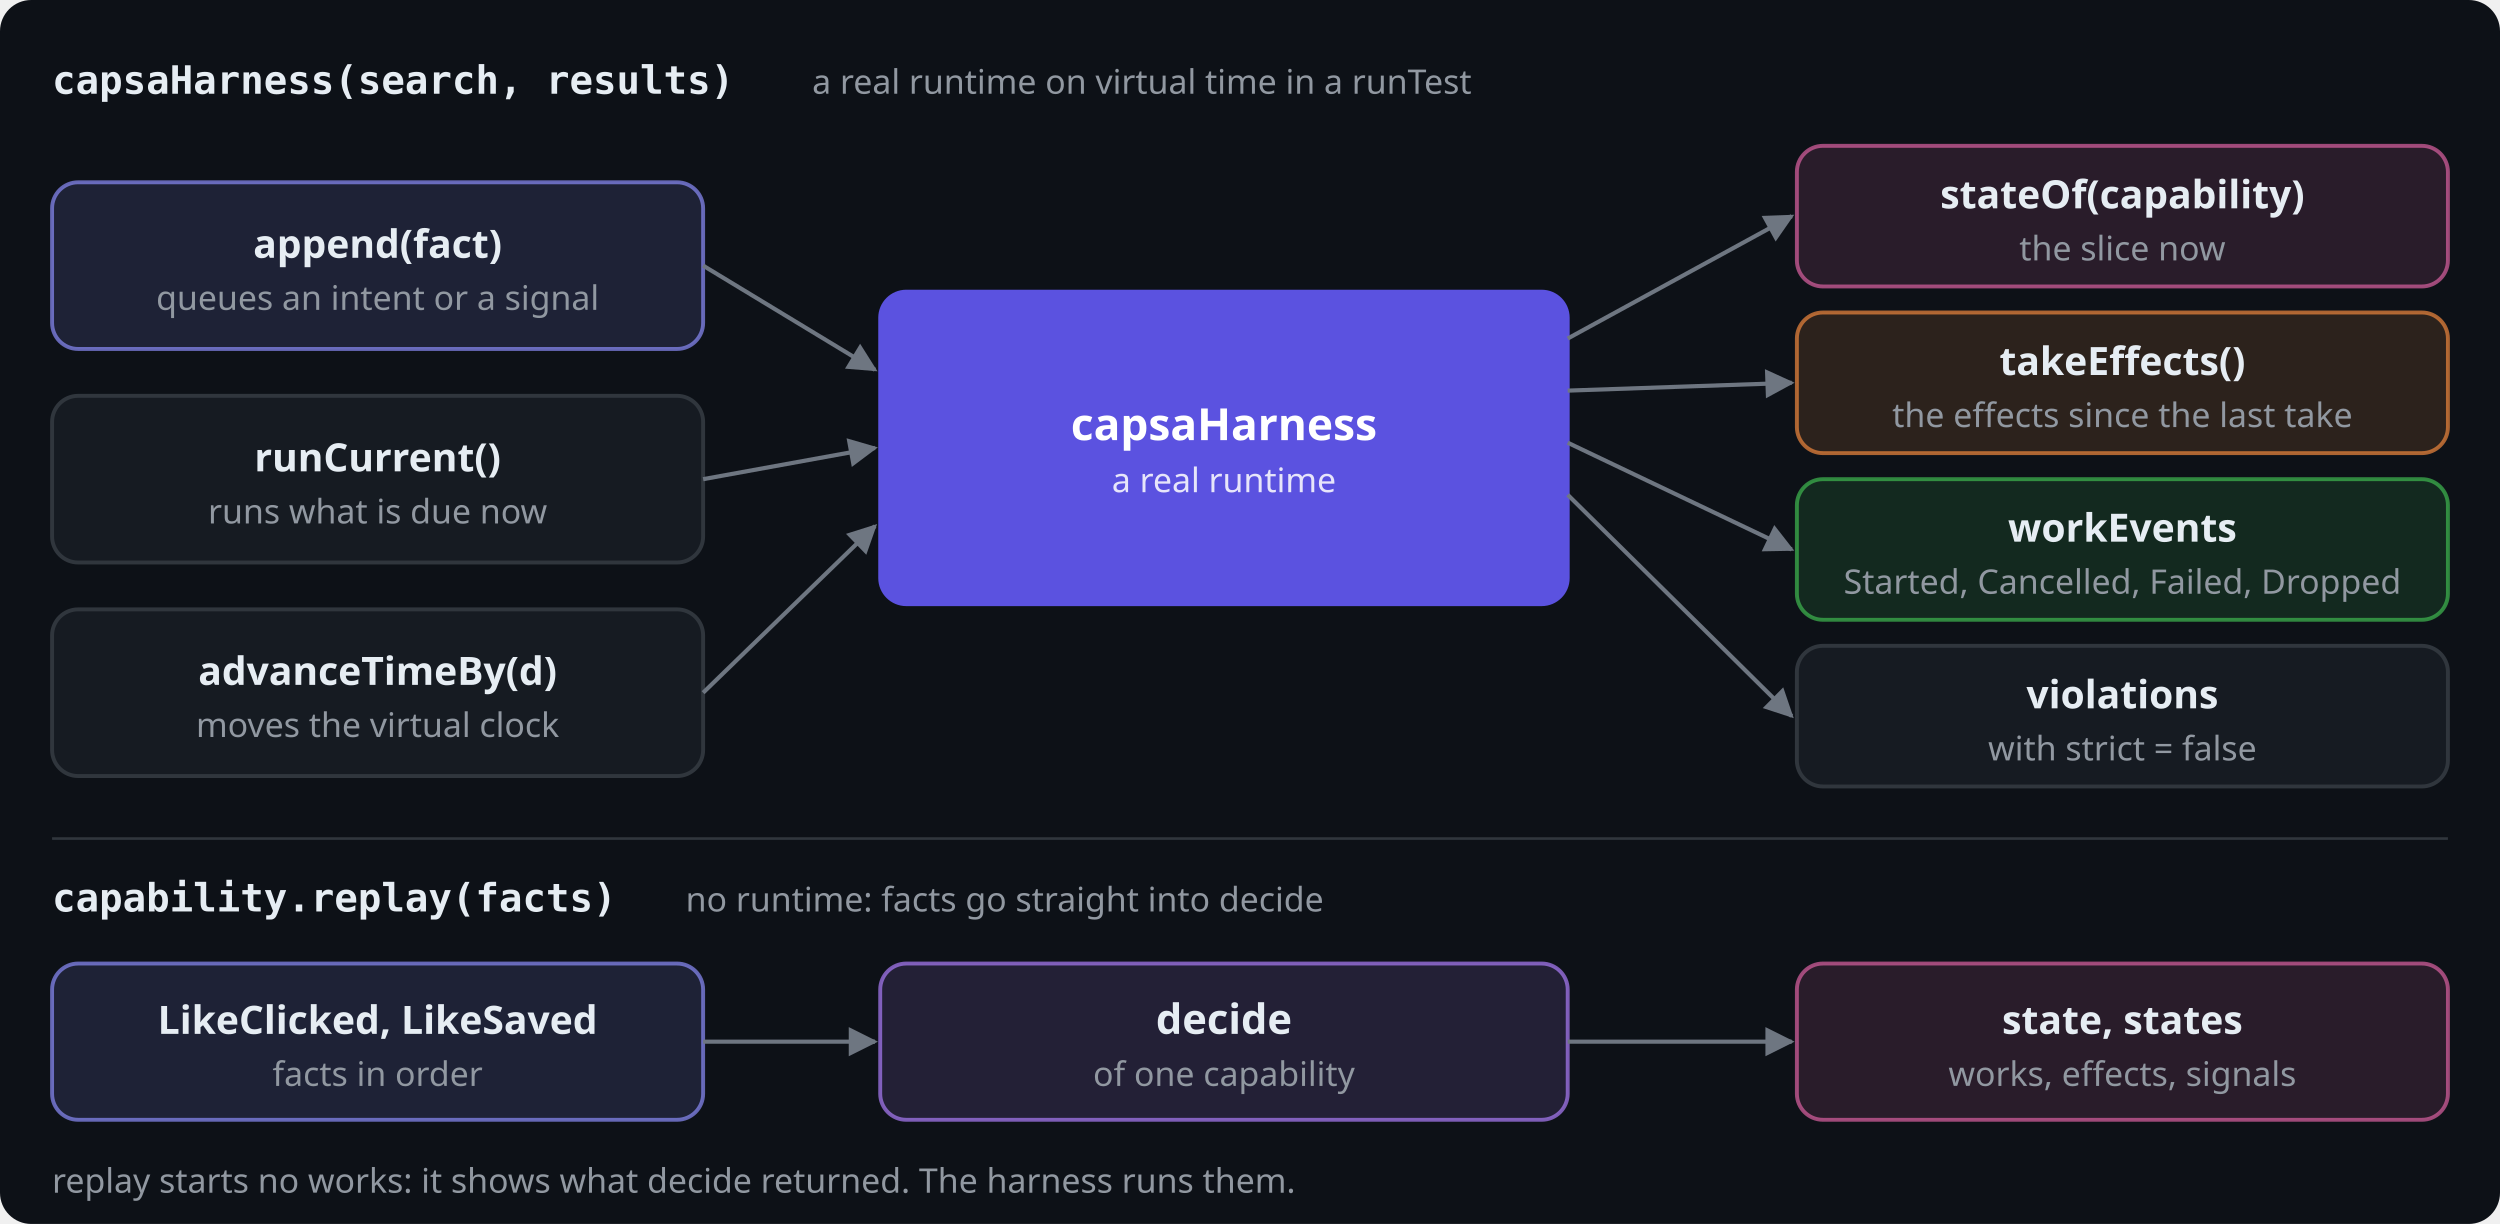
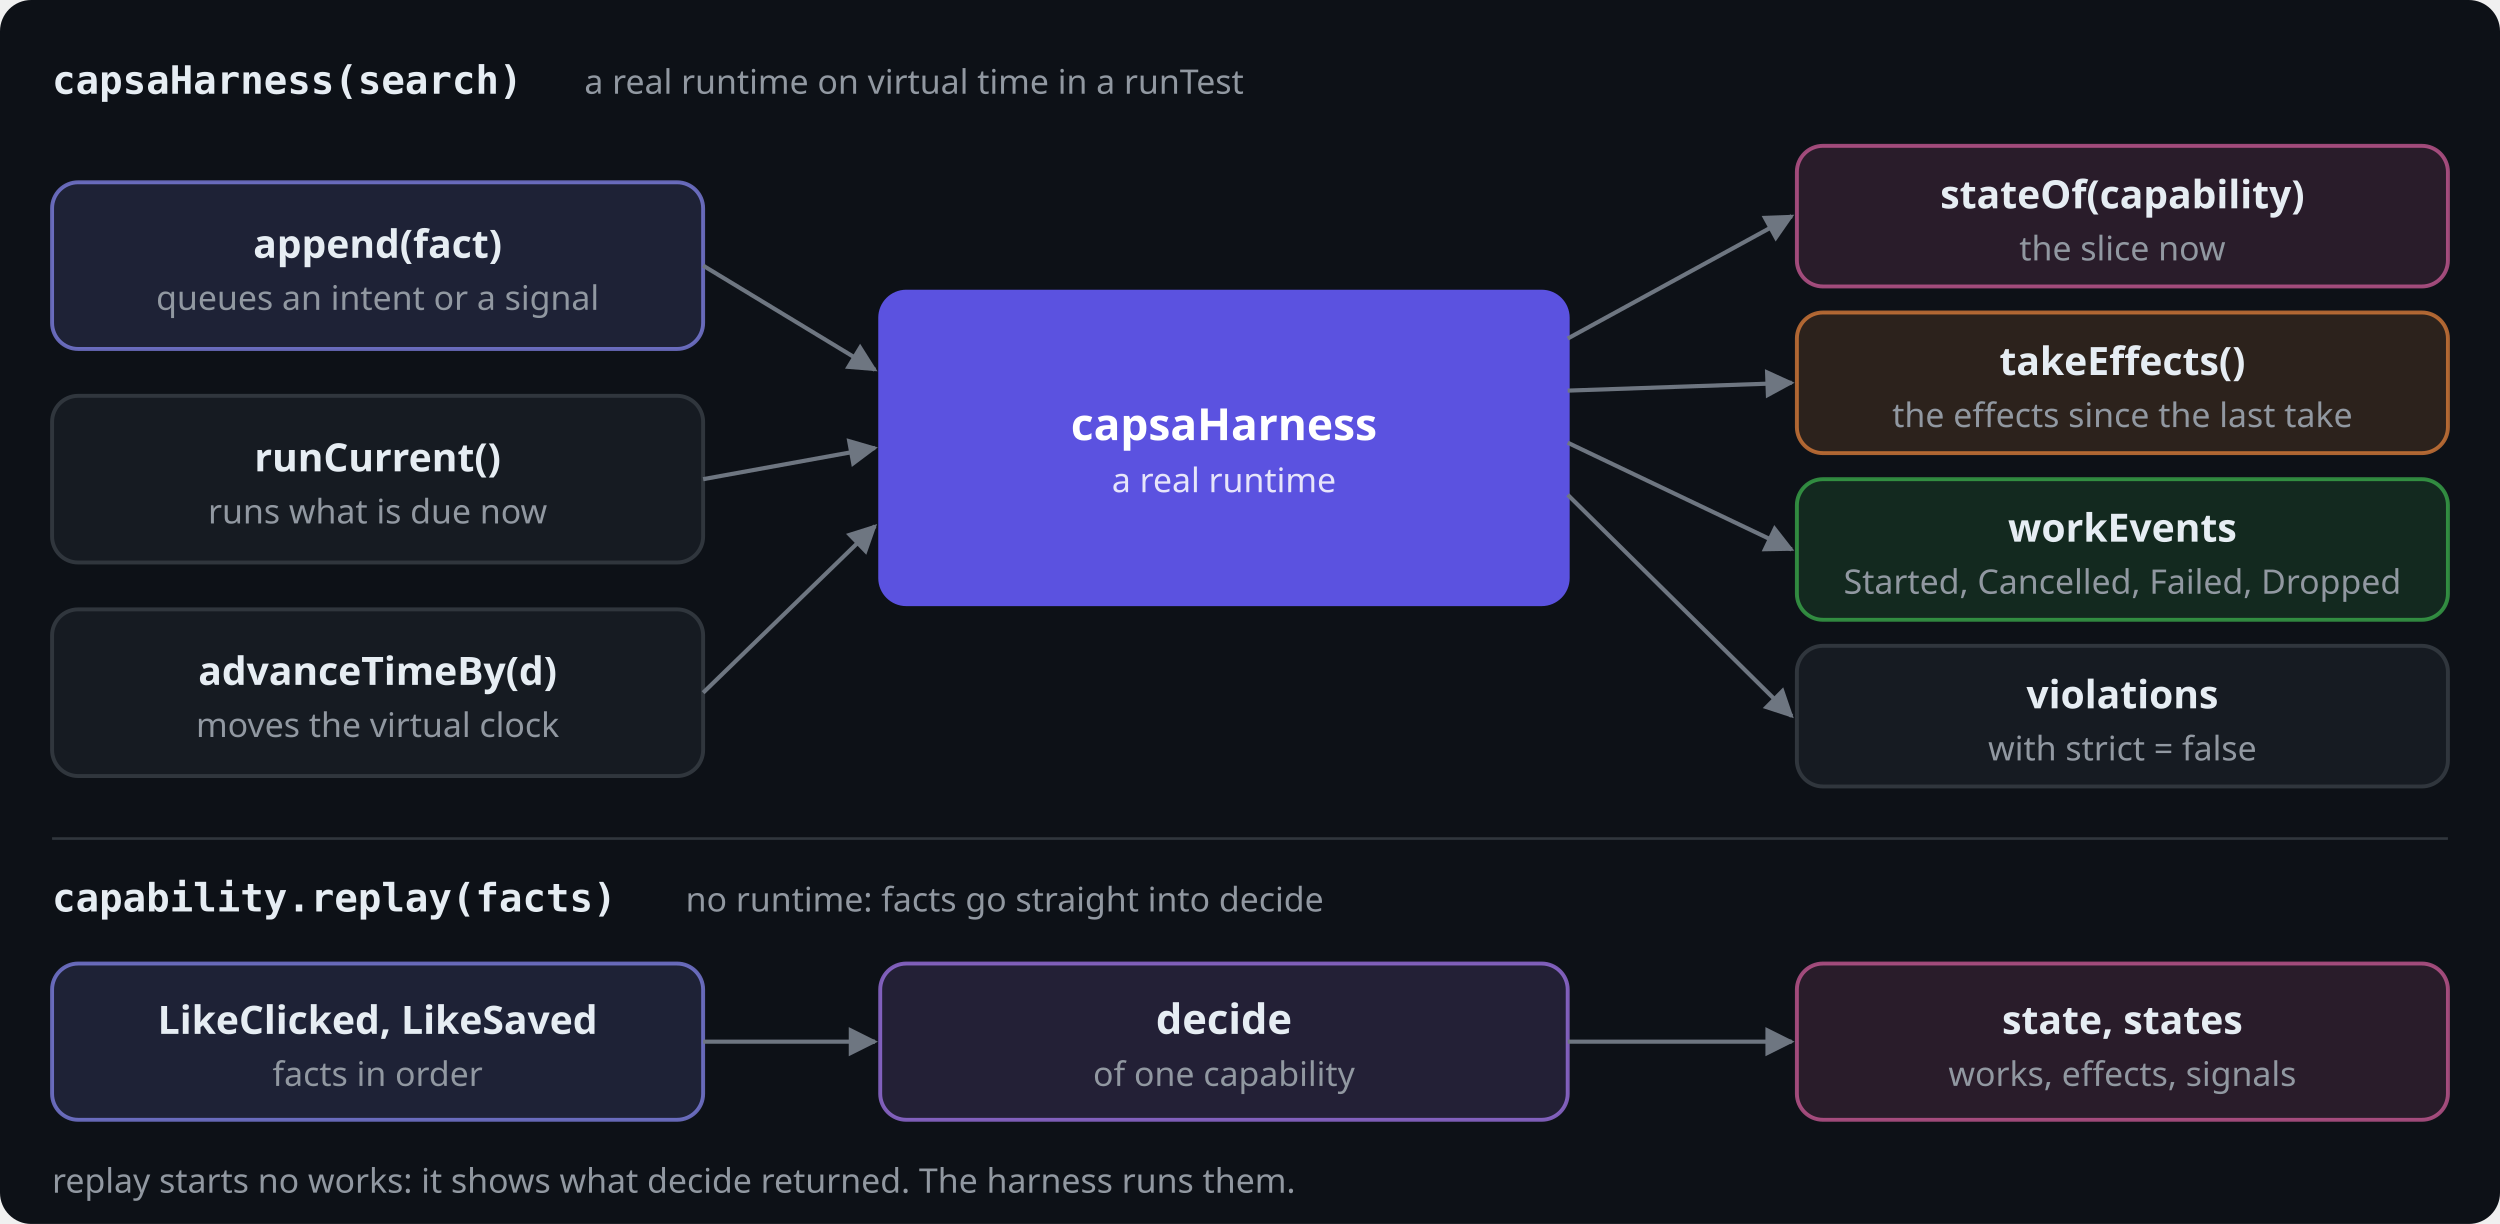
<svg xmlns="http://www.w3.org/2000/svg" width="960" height="470" viewBox="0 0 960 470" font-family="-apple-system, BlinkMacSystemFont, 'Segoe UI', 'Noto Sans', Helvetica, Arial, sans-serif" role="img">
  <defs>
    <marker id="m0" viewBox="0 0 10 10" refX="9" refY="5" markerWidth="7" markerHeight="7" orient="auto-start-reverse">
      <path d="M0 0 L10 5 L0 10z" fill="#6e7681" />
    </marker>
  </defs>
  <rect width="960" height="470" rx="12" fill="#0d1117" />
-   <text x="20" y="36" font-size="15" fill="#e6edf3" font-weight="700" font-family="ui-monospace, SFMono-Regular, 'SF Mono', Menlo, Consolas, monospace">capsaHarness(search, results)</text>
-   <text x="311.88" y="36" font-size="13" fill="#9198a1">a real runtime on virtual time in a runTest</text>
+   <text x="20" y="36" font-size="15" fill="#e6edf3" font-weight="700" font-family="ui-monospace, SFMono-Regular, 'SF Mono', Menlo, Consolas, monospace">capsaHarness(search)</text>
+   <text x="224.4" y="36" font-size="13" fill="#9198a1">a real runtime on virtual time in a runTest</text>
  <rect x="20" y="70" width="250" height="64" rx="10" fill="#8b8cf8" fill-opacity="0.14" stroke="#8b8cf8" stroke-width="1.5" stroke-opacity="0.7" />
  <text x="145" y="99" font-size="15" fill="#e6edf3" font-weight="700" text-anchor="middle">append(fact)</text>
  <text x="145" y="119" font-size="13" fill="#9198a1" text-anchor="middle">queues an intent or a signal</text>
  <path d="M270 102 L336 142" fill="none" stroke="#6e7681" stroke-width="1.6" stroke-linejoin="round" marker-end="url(#m0)" />
  <rect x="20" y="152" width="250" height="64" rx="10" fill="#161b22" stroke="#30363d" stroke-width="1.5" />
  <text x="145" y="181" font-size="15" fill="#e6edf3" font-weight="700" text-anchor="middle">runCurrent()</text>
  <text x="145" y="201" font-size="13" fill="#9198a1" text-anchor="middle">runs what is due now</text>
  <path d="M270 184 L336 172" fill="none" stroke="#6e7681" stroke-width="1.6" stroke-linejoin="round" marker-end="url(#m0)" />
  <rect x="20" y="234" width="250" height="64" rx="10" fill="#161b22" stroke="#30363d" stroke-width="1.5" />
  <text x="145" y="263" font-size="15" fill="#e6edf3" font-weight="700" text-anchor="middle">advanceTimeBy(d)</text>
  <text x="145" y="283" font-size="13" fill="#9198a1" text-anchor="middle">moves the virtual clock</text>
  <path d="M270 266 L336 202" fill="none" stroke="#6e7681" stroke-width="1.6" stroke-linejoin="round" marker-end="url(#m0)" />
  <rect x="338" y="112" width="264" height="120" rx="10" fill="#5b52e0" stroke="#5b52e0" stroke-width="1.5" />
  <text x="470" y="169" font-size="17" fill="#ffffff" font-weight="700" text-anchor="middle">capsaHarness</text>
  <text x="470" y="189" font-size="13" fill="#ffffff" text-anchor="middle" fill-opacity="0.85">a real runtime</text>
  <rect x="690" y="56" width="250" height="54" rx="10" fill="#db61a2" fill-opacity="0.14" stroke="#db61a2" stroke-width="1.5" stroke-opacity="0.7" />
  <text x="815" y="80" font-size="15" fill="#e6edf3" font-weight="700" text-anchor="middle">stateOf(capability)</text>
  <text x="815" y="100" font-size="13" fill="#9198a1" text-anchor="middle">the slice now</text>
  <path d="M602 130 L688 83" fill="none" stroke="#6e7681" stroke-width="1.6" stroke-linejoin="round" marker-end="url(#m0)" />
  <rect x="690" y="120" width="250" height="54" rx="10" fill="#f0883e" fill-opacity="0.14" stroke="#f0883e" stroke-width="1.5" stroke-opacity="0.7" />
  <text x="815" y="144" font-size="15" fill="#e6edf3" font-weight="700" text-anchor="middle">takeEffects()</text>
  <text x="815" y="164" font-size="13" fill="#9198a1" text-anchor="middle">the effects since the last take</text>
  <path d="M602 150 L688 147" fill="none" stroke="#6e7681" stroke-width="1.6" stroke-linejoin="round" marker-end="url(#m0)" />
  <rect x="690" y="184" width="250" height="54" rx="10" fill="#3fb950" fill-opacity="0.14" stroke="#3fb950" stroke-width="1.5" stroke-opacity="0.7" />
  <text x="815" y="208" font-size="15" fill="#e6edf3" font-weight="700" text-anchor="middle">workEvents</text>
  <text x="815" y="228" font-size="13" fill="#9198a1" text-anchor="middle">Started, Cancelled, Failed, Dropped</text>
  <path d="M602 170 L688 211" fill="none" stroke="#6e7681" stroke-width="1.6" stroke-linejoin="round" marker-end="url(#m0)" />
  <rect x="690" y="248" width="250" height="54" rx="10" fill="#161b22" stroke="#30363d" stroke-width="1.5" />
  <text x="815" y="272" font-size="15" fill="#e6edf3" font-weight="700" text-anchor="middle">violations</text>
  <text x="815" y="292" font-size="13" fill="#9198a1" text-anchor="middle">with strict = false</text>
  <path d="M602 190 L688 275" fill="none" stroke="#6e7681" stroke-width="1.6" stroke-linejoin="round" marker-end="url(#m0)" />
  <path d="M20 322 L940 322" stroke="#30363d" stroke-width="1" />
  <text x="20" y="350" font-size="15" fill="#e6edf3" font-weight="700" font-family="ui-monospace, SFMono-Regular, 'SF Mono', Menlo, Consolas, monospace">capability.replay(facts)</text>
  <text x="263.28" y="350" font-size="13" fill="#9198a1">no runtime: facts go straight into decide</text>
  <rect x="20" y="370" width="250" height="60" rx="10" fill="#8b8cf8" fill-opacity="0.14" stroke="#8b8cf8" stroke-width="1.5" stroke-opacity="0.7" />
  <text x="145" y="397" font-size="15" fill="#e6edf3" font-weight="700" text-anchor="middle">LikeClicked, LikeSaved</text>
  <text x="145" y="417" font-size="13" fill="#9198a1" text-anchor="middle">facts in order</text>
  <rect x="338" y="370" width="264" height="60" rx="10" fill="#ab7df8" fill-opacity="0.14" stroke="#ab7df8" stroke-width="1.5" stroke-opacity="0.7" />
  <text x="470" y="397" font-size="16" fill="#e6edf3" font-weight="700" text-anchor="middle">decide</text>
  <text x="470" y="417" font-size="13" fill="#9198a1" text-anchor="middle">of one capability</text>
  <rect x="690" y="370" width="250" height="60" rx="10" fill="#db61a2" fill-opacity="0.14" stroke="#db61a2" stroke-width="1.5" stroke-opacity="0.7" />
  <text x="815" y="397" font-size="15" fill="#e6edf3" font-weight="700" text-anchor="middle">state, states</text>
  <text x="815" y="417" font-size="13" fill="#9198a1" text-anchor="middle">works, effects, signals</text>
  <path d="M270 400 L336 400" fill="none" stroke="#6e7681" stroke-width="1.6" stroke-linejoin="round" marker-end="url(#m0)" />
  <path d="M602 400 L688 400" fill="none" stroke="#6e7681" stroke-width="1.6" stroke-linejoin="round" marker-end="url(#m0)" />
  <text x="20" y="458" font-size="13" fill="#9198a1">replay starts no works: it shows what decide returned. The harness runs them.</text>
</svg>
